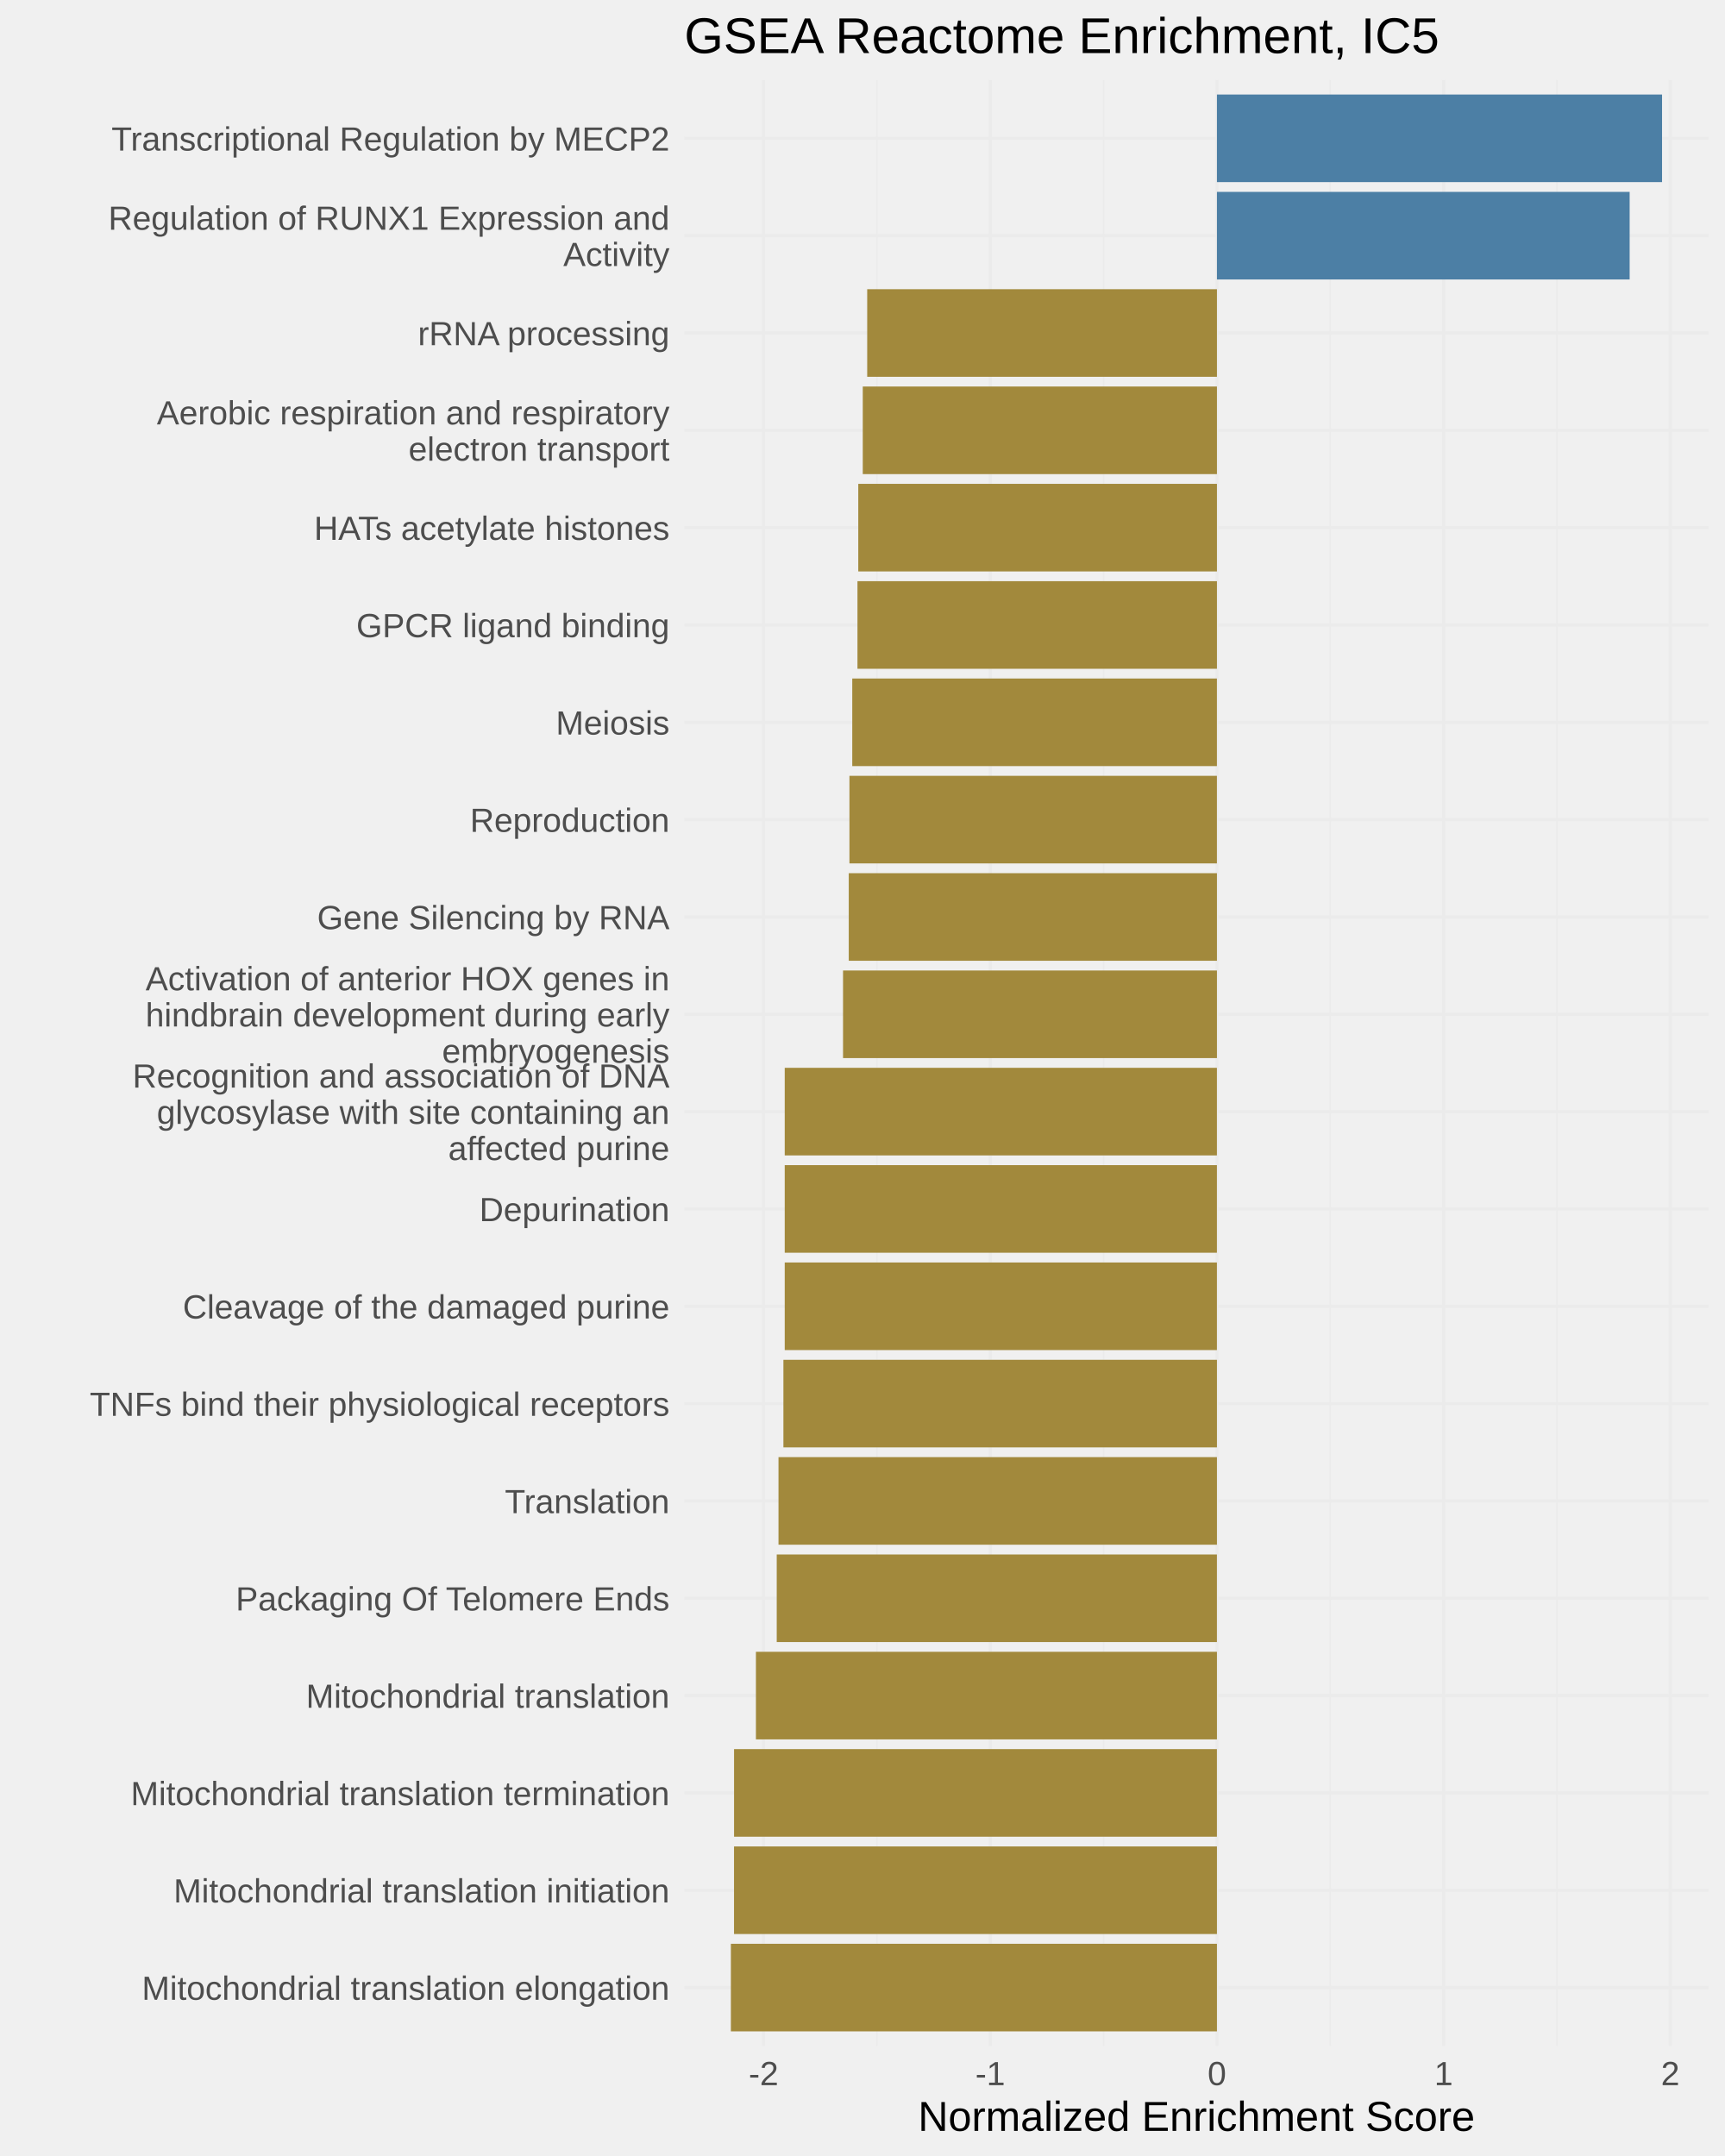
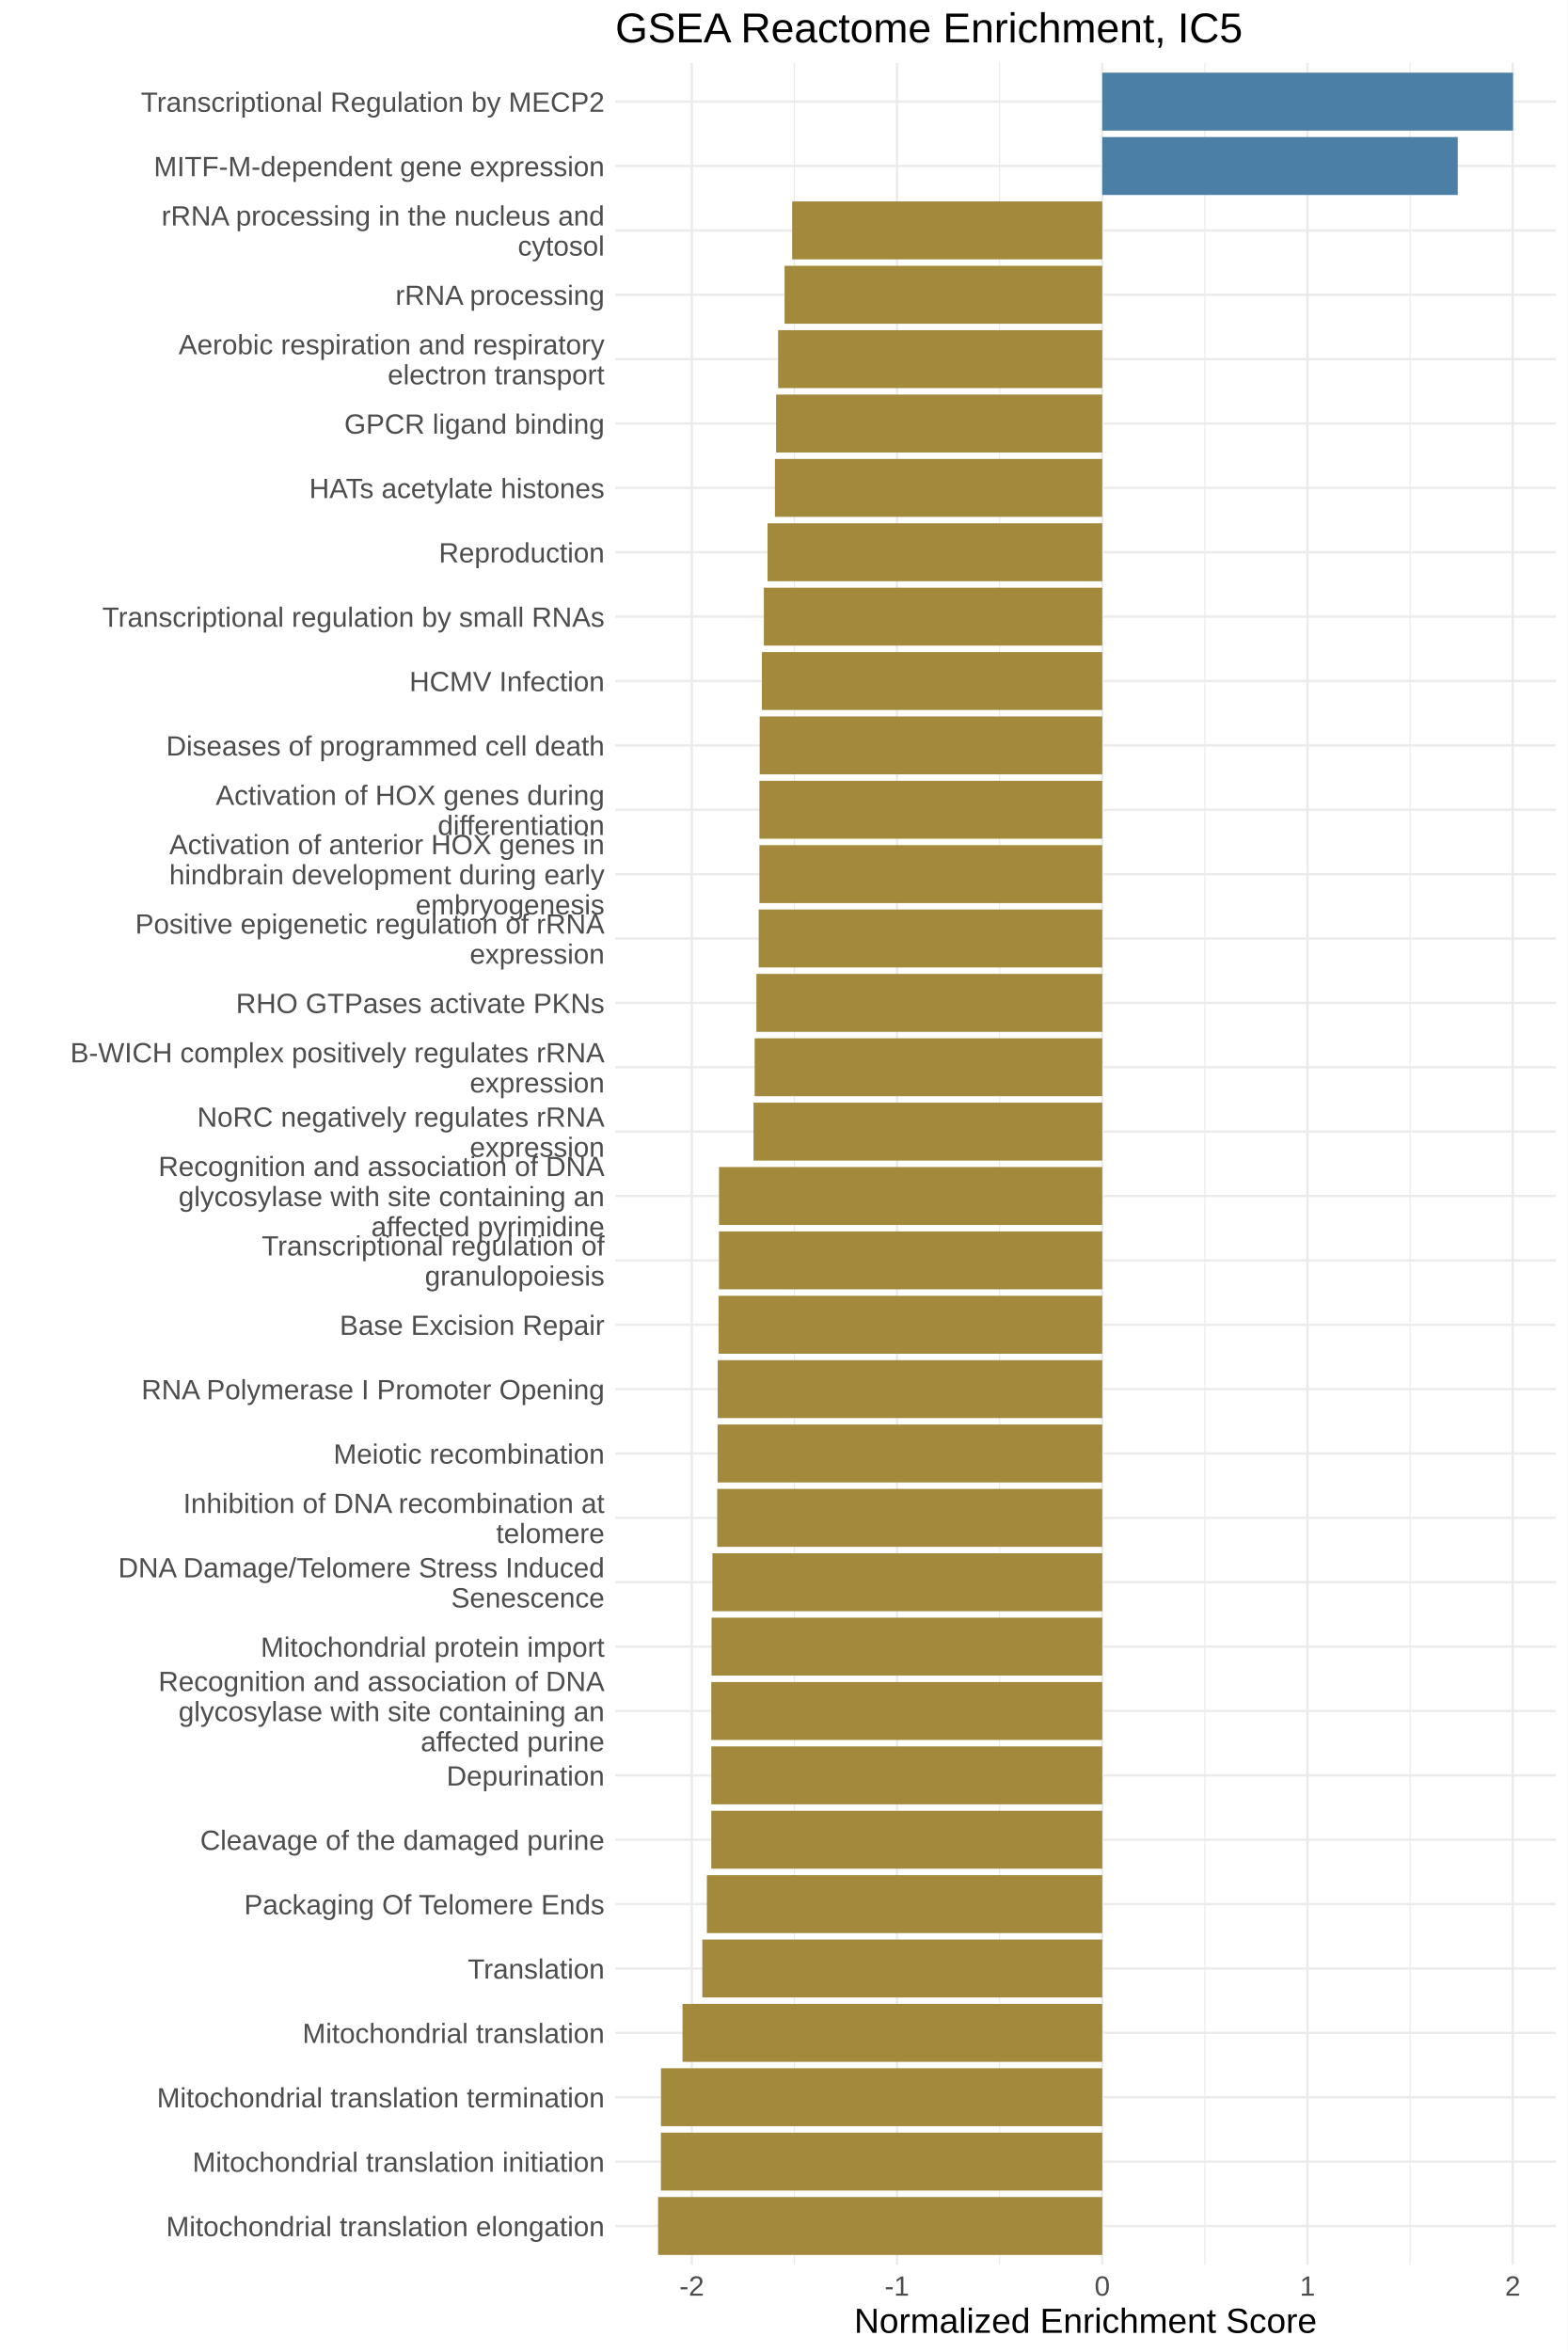
- <svg xmlns="http://www.w3.org/2000/svg" class="svglite" width="576.00pt" height="720.00pt" viewBox="0 0 576.00 720.00">
+ <svg xmlns="http://www.w3.org/2000/svg" class="svglite" width="720.00pt" height="1080.00pt" viewBox="0 0 720.00 1080.00">
  <defs>
    <style type="text/css">
    .svglite line, .svglite polyline, .svglite polygon, .svglite path, .svglite rect, .svglite circle {
      fill: none;
      stroke: #000000;
      stroke-linecap: round;
      stroke-linejoin: round;
      stroke-miterlimit: 10.00;
    }
    .svglite text {
      white-space: pre;
    }
  </style>
  </defs>
-   <rect width="100%" height="100%" style="stroke: none; fill: none;" />
+   <rect width="100%" height="100%" style="stroke: none; fill: #FFFFFF;" />
  <defs>
-     <clipPath id="cpMC4wMHw1NzYuMDB8MC4wMHw3MjAuMDA=">
-       <rect x="0.00" y="0.00" width="576.00" height="720.00" />
+     <clipPath id="cpMC4wMHw3MjAuMDB8MC4wMHwxMDgwLjAw">
+       <rect x="0.00" y="0.00" width="720.00" height="1080.00" />
    </clipPath>
  </defs>
-   <g clip-path="url(#cpMC4wMHw1NzYuMDB8MC4wMHw3MjAuMDA=)">
+   <g clip-path="url(#cpMC4wMHw3MjAuMDB8MC4wMHwxMDgwLjAw)">
</g>
  <defs>
-     <clipPath id="cpMjI4LjUwfDU3MC41MnwyNi43MHw2ODMuMjU=">
-       <rect x="228.50" y="26.70" width="342.02" height="656.56" />
+     <clipPath id="cpMjgyLjU5fDcxNC41MnwyOC45NHwxMDM5Ljg3">
+       <rect x="282.59" y="28.94" width="431.93" height="1010.93" />
    </clipPath>
  </defs>
-   <g clip-path="url(#cpMjI4LjUwfDU3MC41MnwyNi43MHw2ODMuMjU=)">
-     <polyline points="292.81,683.25 292.81,26.70 " style="stroke-width: 0.53; stroke: #EBEBEB; stroke-linecap: butt;" />
-     <polyline points="368.50,683.25 368.50,26.70 " style="stroke-width: 0.53; stroke: #EBEBEB; stroke-linecap: butt;" />
-     <polyline points="444.19,683.25 444.19,26.70 " style="stroke-width: 0.53; stroke: #EBEBEB; stroke-linecap: butt;" />
-     <polyline points="519.88,683.25 519.88,26.70 " style="stroke-width: 0.53; stroke: #EBEBEB; stroke-linecap: butt;" />
-     <polyline points="228.50,663.75 570.52,663.75 " style="stroke-width: 1.07; stroke: #EBEBEB; stroke-linecap: butt;" />
-     <polyline points="228.50,631.25 570.52,631.25 " style="stroke-width: 1.07; stroke: #EBEBEB; stroke-linecap: butt;" />
-     <polyline points="228.50,598.75 570.52,598.75 " style="stroke-width: 1.07; stroke: #EBEBEB; stroke-linecap: butt;" />
-     <polyline points="228.50,566.24 570.52,566.24 " style="stroke-width: 1.07; stroke: #EBEBEB; stroke-linecap: butt;" />
-     <polyline points="228.50,533.74 570.52,533.74 " style="stroke-width: 1.07; stroke: #EBEBEB; stroke-linecap: butt;" />
-     <polyline points="228.50,501.24 570.52,501.24 " style="stroke-width: 1.07; stroke: #EBEBEB; stroke-linecap: butt;" />
-     <polyline points="228.50,468.74 570.52,468.74 " style="stroke-width: 1.07; stroke: #EBEBEB; stroke-linecap: butt;" />
-     <polyline points="228.50,436.23 570.52,436.23 " style="stroke-width: 1.07; stroke: #EBEBEB; stroke-linecap: butt;" />
-     <polyline points="228.50,403.73 570.52,403.73 " style="stroke-width: 1.07; stroke: #EBEBEB; stroke-linecap: butt;" />
-     <polyline points="228.50,371.23 570.52,371.23 " style="stroke-width: 1.07; stroke: #EBEBEB; stroke-linecap: butt;" />
-     <polyline points="228.50,338.73 570.52,338.73 " style="stroke-width: 1.07; stroke: #EBEBEB; stroke-linecap: butt;" />
-     <polyline points="228.50,306.22 570.52,306.22 " style="stroke-width: 1.07; stroke: #EBEBEB; stroke-linecap: butt;" />
-     <polyline points="228.50,273.72 570.52,273.72 " style="stroke-width: 1.07; stroke: #EBEBEB; stroke-linecap: butt;" />
-     <polyline points="228.50,241.22 570.52,241.22 " style="stroke-width: 1.07; stroke: #EBEBEB; stroke-linecap: butt;" />
-     <polyline points="228.50,208.71 570.52,208.71 " style="stroke-width: 1.07; stroke: #EBEBEB; stroke-linecap: butt;" />
-     <polyline points="228.50,176.21 570.52,176.21 " style="stroke-width: 1.07; stroke: #EBEBEB; stroke-linecap: butt;" />
-     <polyline points="228.50,143.71 570.52,143.71 " style="stroke-width: 1.07; stroke: #EBEBEB; stroke-linecap: butt;" />
-     <polyline points="228.50,111.21 570.52,111.21 " style="stroke-width: 1.07; stroke: #EBEBEB; stroke-linecap: butt;" />
-     <polyline points="228.50,78.70 570.52,78.70 " style="stroke-width: 1.07; stroke: #EBEBEB; stroke-linecap: butt;" />
-     <polyline points="228.50,46.20 570.52,46.20 " style="stroke-width: 1.07; stroke: #EBEBEB; stroke-linecap: butt;" />
-     <polyline points="254.97,683.25 254.97,26.70 " style="stroke-width: 1.07; stroke: #EBEBEB; stroke-linecap: butt;" />
-     <polyline points="330.66,683.25 330.66,26.70 " style="stroke-width: 1.07; stroke: #EBEBEB; stroke-linecap: butt;" />
-     <polyline points="406.35,683.25 406.35,26.70 " style="stroke-width: 1.07; stroke: #EBEBEB; stroke-linecap: butt;" />
-     <polyline points="482.04,683.25 482.04,26.70 " style="stroke-width: 1.07; stroke: #EBEBEB; stroke-linecap: butt;" />
-     <polyline points="557.73,683.25 557.73,26.70 " style="stroke-width: 1.07; stroke: #EBEBEB; stroke-linecap: butt;" />
-     <rect x="406.35" y="31.57" width="148.63" height="29.25" style="stroke-width: 1.07; stroke: none; stroke-linecap: butt; stroke-linejoin: miter; fill: #4C7FA5;" />
-     <rect x="406.35" y="64.08" width="137.81" height="29.25" style="stroke-width: 1.07; stroke: none; stroke-linecap: butt; stroke-linejoin: miter; fill: #4C7FA5;" />
-     <rect x="289.57" y="96.58" width="116.78" height="29.25" style="stroke-width: 1.07; stroke: none; stroke-linecap: butt; stroke-linejoin: miter; fill: #A2893C;" />
-     <rect x="288.09" y="129.08" width="118.26" height="29.25" style="stroke-width: 1.07; stroke: none; stroke-linecap: butt; stroke-linejoin: miter; fill: #A2893C;" />
-     <rect x="286.59" y="161.58" width="119.76" height="29.25" style="stroke-width: 1.07; stroke: none; stroke-linecap: butt; stroke-linejoin: miter; fill: #A2893C;" />
-     <rect x="286.32" y="194.09" width="120.03" height="29.25" style="stroke-width: 1.07; stroke: none; stroke-linecap: butt; stroke-linejoin: miter; fill: #A2893C;" />
-     <rect x="284.58" y="226.59" width="121.76" height="29.25" style="stroke-width: 1.07; stroke: none; stroke-linecap: butt; stroke-linejoin: miter; fill: #A2893C;" />
-     <rect x="283.64" y="259.09" width="122.70" height="29.25" style="stroke-width: 1.07; stroke: none; stroke-linecap: butt; stroke-linejoin: miter; fill: #A2893C;" />
-     <rect x="283.41" y="291.60" width="122.94" height="29.25" style="stroke-width: 1.07; stroke: none; stroke-linecap: butt; stroke-linejoin: miter; fill: #A2893C;" />
-     <rect x="281.50" y="324.10" width="124.85" height="29.25" style="stroke-width: 1.07; stroke: none; stroke-linecap: butt; stroke-linejoin: miter; fill: #A2893C;" />
-     <rect x="244.05" y="649.13" width="162.30" height="29.25" style="stroke-width: 1.07; stroke: none; stroke-linecap: butt; stroke-linejoin: miter; fill: #A2893C;" />
-     <rect x="245.10" y="616.62" width="161.25" height="29.25" style="stroke-width: 1.07; stroke: none; stroke-linecap: butt; stroke-linejoin: miter; fill: #A2893C;" />
-     <rect x="245.11" y="584.12" width="161.23" height="29.25" style="stroke-width: 1.07; stroke: none; stroke-linecap: butt; stroke-linejoin: miter; fill: #A2893C;" />
-     <rect x="252.41" y="551.62" width="153.94" height="29.25" style="stroke-width: 1.07; stroke: none; stroke-linecap: butt; stroke-linejoin: miter; fill: #A2893C;" />
-     <rect x="259.36" y="519.12" width="146.98" height="29.25" style="stroke-width: 1.07; stroke: none; stroke-linecap: butt; stroke-linejoin: miter; fill: #A2893C;" />
-     <rect x="259.95" y="486.61" width="146.40" height="29.25" style="stroke-width: 1.07; stroke: none; stroke-linecap: butt; stroke-linejoin: miter; fill: #A2893C;" />
-     <rect x="261.59" y="454.11" width="144.76" height="29.25" style="stroke-width: 1.07; stroke: none; stroke-linecap: butt; stroke-linejoin: miter; fill: #A2893C;" />
-     <rect x="262.03" y="356.60" width="144.31" height="29.25" style="stroke-width: 1.07; stroke: none; stroke-linecap: butt; stroke-linejoin: miter; fill: #A2893C;" />
-     <rect x="262.03" y="421.61" width="144.31" height="29.25" style="stroke-width: 1.07; stroke: none; stroke-linecap: butt; stroke-linejoin: miter; fill: #A2893C;" />
-     <rect x="262.03" y="389.10" width="144.31" height="29.25" style="stroke-width: 1.07; stroke: none; stroke-linecap: butt; stroke-linejoin: miter; fill: #A2893C;" />
+   <g clip-path="url(#cpMjgyLjU5fDcxNC41MnwyOC45NHwxMDM5Ljg3)">
+     <polyline points="364.84,1039.87 364.84,28.94 " style="stroke-width: 0.53; stroke: #EBEBEB; stroke-linecap: butt;" />
+     <polyline points="459.10,1039.87 459.10,28.94 " style="stroke-width: 0.53; stroke: #EBEBEB; stroke-linecap: butt;" />
+     <polyline points="553.37,1039.87 553.37,28.94 " style="stroke-width: 0.53; stroke: #EBEBEB; stroke-linecap: butt;" />
+     <polyline points="647.63,1039.87 647.63,28.94 " style="stroke-width: 0.53; stroke: #EBEBEB; stroke-linecap: butt;" />
+     <polyline points="282.59,1022.14 714.52,1022.14 " style="stroke-width: 1.07; stroke: #EBEBEB; stroke-linecap: butt;" />
+     <polyline points="282.59,992.58 714.52,992.58 " style="stroke-width: 1.07; stroke: #EBEBEB; stroke-linecap: butt;" />
+     <polyline points="282.59,963.02 714.52,963.02 " style="stroke-width: 1.07; stroke: #EBEBEB; stroke-linecap: butt;" />
+     <polyline points="282.59,933.46 714.52,933.46 " style="stroke-width: 1.07; stroke: #EBEBEB; stroke-linecap: butt;" />
+     <polyline points="282.59,903.90 714.52,903.90 " style="stroke-width: 1.07; stroke: #EBEBEB; stroke-linecap: butt;" />
+     <polyline points="282.59,874.34 714.52,874.34 " style="stroke-width: 1.07; stroke: #EBEBEB; stroke-linecap: butt;" />
+     <polyline points="282.59,844.78 714.52,844.78 " style="stroke-width: 1.07; stroke: #EBEBEB; stroke-linecap: butt;" />
+     <polyline points="282.59,815.22 714.52,815.22 " style="stroke-width: 1.07; stroke: #EBEBEB; stroke-linecap: butt;" />
+     <polyline points="282.59,785.66 714.52,785.66 " style="stroke-width: 1.07; stroke: #EBEBEB; stroke-linecap: butt;" />
+     <polyline points="282.59,756.10 714.52,756.10 " style="stroke-width: 1.07; stroke: #EBEBEB; stroke-linecap: butt;" />
+     <polyline points="282.59,726.54 714.52,726.54 " style="stroke-width: 1.07; stroke: #EBEBEB; stroke-linecap: butt;" />
+     <polyline points="282.59,696.98 714.52,696.98 " style="stroke-width: 1.07; stroke: #EBEBEB; stroke-linecap: butt;" />
+     <polyline points="282.59,667.42 714.52,667.42 " style="stroke-width: 1.07; stroke: #EBEBEB; stroke-linecap: butt;" />
+     <polyline points="282.59,637.86 714.52,637.86 " style="stroke-width: 1.07; stroke: #EBEBEB; stroke-linecap: butt;" />
+     <polyline points="282.59,608.30 714.52,608.30 " style="stroke-width: 1.07; stroke: #EBEBEB; stroke-linecap: butt;" />
+     <polyline points="282.59,578.74 714.52,578.74 " style="stroke-width: 1.07; stroke: #EBEBEB; stroke-linecap: butt;" />
+     <polyline points="282.59,549.18 714.52,549.18 " style="stroke-width: 1.07; stroke: #EBEBEB; stroke-linecap: butt;" />
+     <polyline points="282.59,519.62 714.52,519.62 " style="stroke-width: 1.07; stroke: #EBEBEB; stroke-linecap: butt;" />
+     <polyline points="282.59,490.06 714.52,490.06 " style="stroke-width: 1.07; stroke: #EBEBEB; stroke-linecap: butt;" />
+     <polyline points="282.59,460.51 714.52,460.51 " style="stroke-width: 1.07; stroke: #EBEBEB; stroke-linecap: butt;" />
+     <polyline points="282.59,430.95 714.52,430.95 " style="stroke-width: 1.07; stroke: #EBEBEB; stroke-linecap: butt;" />
+     <polyline points="282.59,401.39 714.52,401.39 " style="stroke-width: 1.07; stroke: #EBEBEB; stroke-linecap: butt;" />
+     <polyline points="282.59,371.83 714.52,371.83 " style="stroke-width: 1.07; stroke: #EBEBEB; stroke-linecap: butt;" />
+     <polyline points="282.59,342.27 714.52,342.27 " style="stroke-width: 1.07; stroke: #EBEBEB; stroke-linecap: butt;" />
+     <polyline points="282.59,312.71 714.52,312.71 " style="stroke-width: 1.07; stroke: #EBEBEB; stroke-linecap: butt;" />
+     <polyline points="282.59,283.15 714.52,283.15 " style="stroke-width: 1.07; stroke: #EBEBEB; stroke-linecap: butt;" />
+     <polyline points="282.59,253.59 714.52,253.59 " style="stroke-width: 1.07; stroke: #EBEBEB; stroke-linecap: butt;" />
+     <polyline points="282.59,224.03 714.52,224.03 " style="stroke-width: 1.07; stroke: #EBEBEB; stroke-linecap: butt;" />
+     <polyline points="282.59,194.47 714.52,194.47 " style="stroke-width: 1.07; stroke: #EBEBEB; stroke-linecap: butt;" />
+     <polyline points="282.59,164.91 714.52,164.91 " style="stroke-width: 1.07; stroke: #EBEBEB; stroke-linecap: butt;" />
+     <polyline points="282.59,135.35 714.52,135.35 " style="stroke-width: 1.07; stroke: #EBEBEB; stroke-linecap: butt;" />
+     <polyline points="282.59,105.79 714.52,105.79 " style="stroke-width: 1.07; stroke: #EBEBEB; stroke-linecap: butt;" />
+     <polyline points="282.59,76.23 714.52,76.23 " style="stroke-width: 1.07; stroke: #EBEBEB; stroke-linecap: butt;" />
+     <polyline points="282.59,46.67 714.52,46.67 " style="stroke-width: 1.07; stroke: #EBEBEB; stroke-linecap: butt;" />
+     <polyline points="317.71,1039.87 317.71,28.94 " style="stroke-width: 1.07; stroke: #EBEBEB; stroke-linecap: butt;" />
+     <polyline points="411.97,1039.87 411.97,28.94 " style="stroke-width: 1.07; stroke: #EBEBEB; stroke-linecap: butt;" />
+     <polyline points="506.24,1039.87 506.24,28.94 " style="stroke-width: 1.07; stroke: #EBEBEB; stroke-linecap: butt;" />
+     <polyline points="600.50,1039.87 600.50,28.94 " style="stroke-width: 1.07; stroke: #EBEBEB; stroke-linecap: butt;" />
+     <polyline points="694.76,1039.87 694.76,28.94 " style="stroke-width: 1.07; stroke: #EBEBEB; stroke-linecap: butt;" />
+     <rect x="506.24" y="33.37" width="188.65" height="26.60" style="stroke-width: 1.07; stroke: none; stroke-linecap: butt; stroke-linejoin: miter; fill: #4C7FA5;" />
+     <rect x="506.24" y="62.93" width="163.26" height="26.60" style="stroke-width: 1.07; stroke: none; stroke-linecap: butt; stroke-linejoin: miter; fill: #4C7FA5;" />
+     <rect x="363.82" y="92.49" width="142.42" height="26.60" style="stroke-width: 1.07; stroke: none; stroke-linecap: butt; stroke-linejoin: miter; fill: #A2893C;" />
+     <rect x="360.33" y="122.05" width="145.90" height="26.60" style="stroke-width: 1.07; stroke: none; stroke-linecap: butt; stroke-linejoin: miter; fill: #A2893C;" />
+     <rect x="357.37" y="151.61" width="148.87" height="26.60" style="stroke-width: 1.07; stroke: none; stroke-linecap: butt; stroke-linejoin: miter; fill: #A2893C;" />
+     <rect x="356.44" y="181.17" width="149.79" height="26.60" style="stroke-width: 1.07; stroke: none; stroke-linecap: butt; stroke-linejoin: miter; fill: #A2893C;" />
+     <rect x="355.91" y="210.73" width="150.32" height="26.60" style="stroke-width: 1.07; stroke: none; stroke-linecap: butt; stroke-linejoin: miter; fill: #A2893C;" />
+     <rect x="352.51" y="240.29" width="153.72" height="26.60" style="stroke-width: 1.07; stroke: none; stroke-linecap: butt; stroke-linejoin: miter; fill: #A2893C;" />
+     <rect x="350.82" y="269.85" width="155.41" height="26.60" style="stroke-width: 1.07; stroke: none; stroke-linecap: butt; stroke-linejoin: miter; fill: #A2893C;" />
+     <rect x="349.91" y="299.41" width="156.33" height="26.60" style="stroke-width: 1.07; stroke: none; stroke-linecap: butt; stroke-linejoin: miter; fill: #A2893C;" />
+     <rect x="348.91" y="328.97" width="157.33" height="26.60" style="stroke-width: 1.07; stroke: none; stroke-linecap: butt; stroke-linejoin: miter; fill: #A2893C;" />
+     <rect x="348.78" y="388.08" width="157.45" height="26.60" style="stroke-width: 1.07; stroke: none; stroke-linecap: butt; stroke-linejoin: miter; fill: #A2893C;" />
+     <rect x="348.78" y="358.53" width="157.45" height="26.60" style="stroke-width: 1.07; stroke: none; stroke-linecap: butt; stroke-linejoin: miter; fill: #A2893C;" />
+     <rect x="348.45" y="417.64" width="157.79" height="26.60" style="stroke-width: 1.07; stroke: none; stroke-linecap: butt; stroke-linejoin: miter; fill: #A2893C;" />
+     <rect x="347.39" y="447.20" width="158.85" height="26.60" style="stroke-width: 1.07; stroke: none; stroke-linecap: butt; stroke-linejoin: miter; fill: #A2893C;" />
+     <rect x="346.60" y="476.76" width="159.63" height="26.60" style="stroke-width: 1.07; stroke: none; stroke-linecap: butt; stroke-linejoin: miter; fill: #A2893C;" />
+     <rect x="346.07" y="506.32" width="160.17" height="26.60" style="stroke-width: 1.07; stroke: none; stroke-linecap: butt; stroke-linejoin: miter; fill: #A2893C;" />
+     <rect x="302.23" y="1008.83" width="204.01" height="26.60" style="stroke-width: 1.07; stroke: none; stroke-linecap: butt; stroke-linejoin: miter; fill: #A2893C;" />
+     <rect x="303.55" y="979.27" width="202.69" height="26.60" style="stroke-width: 1.07; stroke: none; stroke-linecap: butt; stroke-linejoin: miter; fill: #A2893C;" />
+     <rect x="303.57" y="949.71" width="202.67" height="26.60" style="stroke-width: 1.07; stroke: none; stroke-linecap: butt; stroke-linejoin: miter; fill: #A2893C;" />
+     <rect x="313.47" y="920.16" width="192.76" height="26.60" style="stroke-width: 1.07; stroke: none; stroke-linecap: butt; stroke-linejoin: miter; fill: #A2893C;" />
+     <rect x="322.56" y="890.60" width="183.68" height="26.60" style="stroke-width: 1.07; stroke: none; stroke-linecap: butt; stroke-linejoin: miter; fill: #A2893C;" />
+     <rect x="324.65" y="861.04" width="181.59" height="26.60" style="stroke-width: 1.07; stroke: none; stroke-linecap: butt; stroke-linejoin: miter; fill: #A2893C;" />
+     <rect x="326.68" y="772.36" width="179.56" height="26.60" style="stroke-width: 1.07; stroke: none; stroke-linecap: butt; stroke-linejoin: miter; fill: #A2893C;" />
+     <rect x="326.68" y="831.48" width="179.56" height="26.60" style="stroke-width: 1.07; stroke: none; stroke-linecap: butt; stroke-linejoin: miter; fill: #A2893C;" />
+     <rect x="326.68" y="801.92" width="179.56" height="26.60" style="stroke-width: 1.07; stroke: none; stroke-linecap: butt; stroke-linejoin: miter; fill: #A2893C;" />
+     <rect x="326.79" y="742.80" width="179.45" height="26.60" style="stroke-width: 1.07; stroke: none; stroke-linecap: butt; stroke-linejoin: miter; fill: #A2893C;" />
+     <rect x="327.20" y="713.24" width="179.04" height="26.60" style="stroke-width: 1.07; stroke: none; stroke-linecap: butt; stroke-linejoin: miter; fill: #A2893C;" />
+     <rect x="329.40" y="683.68" width="176.84" height="26.60" style="stroke-width: 1.07; stroke: none; stroke-linecap: butt; stroke-linejoin: miter; fill: #A2893C;" />
+     <rect x="329.56" y="654.12" width="176.68" height="26.60" style="stroke-width: 1.07; stroke: none; stroke-linecap: butt; stroke-linejoin: miter; fill: #A2893C;" />
+     <rect x="329.63" y="624.56" width="176.61" height="26.60" style="stroke-width: 1.07; stroke: none; stroke-linecap: butt; stroke-linejoin: miter; fill: #A2893C;" />
+     <rect x="330.02" y="595.00" width="176.21" height="26.60" style="stroke-width: 1.07; stroke: none; stroke-linecap: butt; stroke-linejoin: miter; fill: #A2893C;" />
+     <rect x="330.21" y="565.44" width="176.03" height="26.60" style="stroke-width: 1.07; stroke: none; stroke-linecap: butt; stroke-linejoin: miter; fill: #A2893C;" />
+     <rect x="330.22" y="535.88" width="176.01" height="26.60" style="stroke-width: 1.07; stroke: none; stroke-linecap: butt; stroke-linejoin: miter; fill: #A2893C;" />
  </g>
-   <g clip-path="url(#cpMC4wMHw1NzYuMDB8MC4wMHw3MjAuMDA=)">
-     <text x="223.57" y="667.83" text-anchor="end" style="font-size: 11.20px;fill: #4D4D4D; font-family: &quot;Arimo&quot;;" textLength="202.55px" lengthAdjust="spacingAndGlyphs">Mitochondrial translation elongation</text>
-     <text x="223.57" y="635.33" text-anchor="end" style="font-size: 11.20px;fill: #4D4D4D; font-family: &quot;Arimo&quot;;" textLength="192.33px" lengthAdjust="spacingAndGlyphs">Mitochondrial translation initiation</text>
-     <text x="223.57" y="602.83" text-anchor="end" style="font-size: 11.20px;fill: #4D4D4D; font-family: &quot;Arimo&quot;;" textLength="208.30px" lengthAdjust="spacingAndGlyphs">Mitochondrial translation termination</text>
-     <text x="223.57" y="570.32" text-anchor="end" style="font-size: 11.20px;fill: #4D4D4D; font-family: &quot;Arimo&quot;;" textLength="139.67px" lengthAdjust="spacingAndGlyphs">Mitochondrial translation</text>
-     <text x="223.57" y="537.82" text-anchor="end" style="font-size: 11.20px;fill: #4D4D4D; font-family: &quot;Arimo&quot;;" textLength="158.09px" lengthAdjust="spacingAndGlyphs">Packaging Of Telomere Ends</text>
-     <text x="223.57" y="505.32" text-anchor="end" style="font-size: 11.20px;fill: #4D4D4D; font-family: &quot;Arimo&quot;;" textLength="60.97px" lengthAdjust="spacingAndGlyphs">Translation</text>
-     <text x="223.57" y="472.82" text-anchor="end" style="font-size: 11.20px;fill: #4D4D4D; font-family: &quot;Arimo&quot;;" textLength="218.09px" lengthAdjust="spacingAndGlyphs">TNFs bind their physiological receptors</text>
-     <text x="223.57" y="440.31" text-anchor="end" style="font-size: 11.20px;fill: #4D4D4D; font-family: &quot;Arimo&quot;;" textLength="184.16px" lengthAdjust="spacingAndGlyphs">Cleavage of the damaged purine</text>
-     <text x="223.57" y="407.81" text-anchor="end" style="font-size: 11.20px;fill: #4D4D4D; font-family: &quot;Arimo&quot;;" textLength="72.78px" lengthAdjust="spacingAndGlyphs">Depurination</text>
-     <text x="223.57" y="363.21" text-anchor="end" style="font-size: 11.20px;fill: #4D4D4D; font-family: &quot;Arimo&quot;;" textLength="199.50px" lengthAdjust="spacingAndGlyphs">Recognition and association of DNA</text>
-     <text x="223.57" y="375.31" text-anchor="end" style="font-size: 11.20px;fill: #4D4D4D; font-family: &quot;Arimo&quot;;" textLength="195.92px" lengthAdjust="spacingAndGlyphs">glycosylase with site containing an</text>
-     <text x="223.57" y="387.40" text-anchor="end" style="font-size: 11.20px;fill: #4D4D4D; font-family: &quot;Arimo&quot;;" textLength="85.56px" lengthAdjust="spacingAndGlyphs">affected purine</text>
-     <text x="223.57" y="330.71" text-anchor="end" style="font-size: 11.20px;fill: #4D4D4D; font-family: &quot;Arimo&quot;;" textLength="197.13px" lengthAdjust="spacingAndGlyphs">Activation of anterior HOX genes in</text>
-     <text x="223.57" y="342.80" text-anchor="end" style="font-size: 11.20px;fill: #4D4D4D; font-family: &quot;Arimo&quot;;" textLength="201.79px" lengthAdjust="spacingAndGlyphs">hindbrain development during early</text>
-     <text x="223.57" y="354.90" text-anchor="end" style="font-size: 11.20px;fill: #4D4D4D; font-family: &quot;Arimo&quot;;" textLength="85.69px" lengthAdjust="spacingAndGlyphs">embryogenesis</text>
-     <text x="223.57" y="310.30" text-anchor="end" style="font-size: 11.20px;fill: #4D4D4D; font-family: &quot;Arimo&quot;;" textLength="128.46px" lengthAdjust="spacingAndGlyphs">Gene Silencing by RNA</text>
-     <text x="223.57" y="277.80" text-anchor="end" style="font-size: 11.20px;fill: #4D4D4D; font-family: &quot;Arimo&quot;;" textLength="74.23px" lengthAdjust="spacingAndGlyphs">Reproduction</text>
-     <text x="223.57" y="245.30" text-anchor="end" style="font-size: 11.20px;fill: #4D4D4D; font-family: &quot;Arimo&quot;;" textLength="41.27px" lengthAdjust="spacingAndGlyphs">Meiosis</text>
-     <text x="223.57" y="212.79" text-anchor="end" style="font-size: 11.20px;fill: #4D4D4D; font-family: &quot;Arimo&quot;;" textLength="114.18px" lengthAdjust="spacingAndGlyphs">GPCR ligand binding</text>
-     <text x="223.57" y="180.29" text-anchor="end" style="font-size: 11.20px;fill: #4D4D4D; font-family: &quot;Arimo&quot;;" textLength="132.33px" lengthAdjust="spacingAndGlyphs">HATs acetylate histones</text>
-     <text x="223.57" y="141.74" text-anchor="end" style="font-size: 11.20px;fill: #4D4D4D; font-family: &quot;Arimo&quot;;" textLength="194.98px" lengthAdjust="spacingAndGlyphs">Aerobic respiration and respiratory</text>
-     <text x="223.57" y="153.84" text-anchor="end" style="font-size: 11.20px;fill: #4D4D4D; font-family: &quot;Arimo&quot;;" textLength="100.96px" lengthAdjust="spacingAndGlyphs">electron transport</text>
-     <text x="223.57" y="115.28" text-anchor="end" style="font-size: 11.20px;fill: #4D4D4D; font-family: &quot;Arimo&quot;;" textLength="92.25px" lengthAdjust="spacingAndGlyphs">rRNA processing</text>
-     <text x="223.57" y="76.73" text-anchor="end" style="font-size: 11.20px;fill: #4D4D4D; font-family: &quot;Arimo&quot;;" textLength="205.67px" lengthAdjust="spacingAndGlyphs">Regulation of RUNX1 Expression and</text>
-     <text x="223.57" y="88.83" text-anchor="end" style="font-size: 11.20px;fill: #4D4D4D; font-family: &quot;Arimo&quot;;" textLength="41.85px" lengthAdjust="spacingAndGlyphs">Activity</text>
-     <text x="223.57" y="50.28" text-anchor="end" style="font-size: 11.20px;fill: #4D4D4D; font-family: &quot;Arimo&quot;;" textLength="204.47px" lengthAdjust="spacingAndGlyphs">Transcriptional Regulation by MECP2</text>
-     <text x="254.97" y="696.34" text-anchor="middle" style="font-size: 11.20px;fill: #4D4D4D; font-family: &quot;Arimo&quot;;" textLength="11.16px" lengthAdjust="spacingAndGlyphs">-2</text>
-     <text x="330.66" y="696.34" text-anchor="middle" style="font-size: 11.20px;fill: #4D4D4D; font-family: &quot;Arimo&quot;;" textLength="11.16px" lengthAdjust="spacingAndGlyphs">-1</text>
-     <text x="406.35" y="696.34" text-anchor="middle" style="font-size: 11.20px;fill: #4D4D4D; font-family: &quot;Arimo&quot;;" textLength="7.12px" lengthAdjust="spacingAndGlyphs">0</text>
-     <text x="482.04" y="696.34" text-anchor="middle" style="font-size: 11.20px;fill: #4D4D4D; font-family: &quot;Arimo&quot;;" textLength="7.12px" lengthAdjust="spacingAndGlyphs">1</text>
-     <text x="557.73" y="696.34" text-anchor="middle" style="font-size: 11.20px;fill: #4D4D4D; font-family: &quot;Arimo&quot;;" textLength="7.12px" lengthAdjust="spacingAndGlyphs">2</text>
-     <text x="399.51" y="711.61" text-anchor="middle" style="font-size: 14.00px; font-family: &quot;Arimo&quot;;" textLength="207.99px" lengthAdjust="spacingAndGlyphs">Normalized Enrichment Score</text>
-     <text x="228.50" y="17.73" style="font-size: 16.80px; font-family: &quot;Arimo&quot;;" textLength="275.52px" lengthAdjust="spacingAndGlyphs">GSEA Reactome Enrichment, IC5</text>
+   <g clip-path="url(#cpMC4wMHw3MjAuMDB8MC4wMHwxMDgwLjAw)">
+     <text x="277.66" y="1026.80" text-anchor="end" style="font-size: 12.80px;fill: #4D4D4D; font-family: &quot;Arimo&quot;;" textLength="231.62px" lengthAdjust="spacingAndGlyphs">Mitochondrial translation elongation</text>
+     <text x="277.66" y="997.24" text-anchor="end" style="font-size: 12.80px;fill: #4D4D4D; font-family: &quot;Arimo&quot;;" textLength="219.94px" lengthAdjust="spacingAndGlyphs">Mitochondrial translation initiation</text>
+     <text x="277.66" y="967.68" text-anchor="end" style="font-size: 12.80px;fill: #4D4D4D; font-family: &quot;Arimo&quot;;" textLength="238.20px" lengthAdjust="spacingAndGlyphs">Mitochondrial translation termination</text>
+     <text x="277.66" y="938.12" text-anchor="end" style="font-size: 12.80px;fill: #4D4D4D; font-family: &quot;Arimo&quot;;" textLength="159.72px" lengthAdjust="spacingAndGlyphs">Mitochondrial translation</text>
+     <text x="277.66" y="908.56" text-anchor="end" style="font-size: 12.80px;fill: #4D4D4D; font-family: &quot;Arimo&quot;;" textLength="69.72px" lengthAdjust="spacingAndGlyphs">Translation</text>
+     <text x="277.66" y="879.00" text-anchor="end" style="font-size: 12.80px;fill: #4D4D4D; font-family: &quot;Arimo&quot;;" textLength="180.79px" lengthAdjust="spacingAndGlyphs">Packaging Of Telomere Ends</text>
+     <text x="277.66" y="849.44" text-anchor="end" style="font-size: 12.80px;fill: #4D4D4D; font-family: &quot;Arimo&quot;;" textLength="210.61px" lengthAdjust="spacingAndGlyphs">Cleavage of the damaged purine</text>
+     <text x="277.66" y="819.88" text-anchor="end" style="font-size: 12.80px;fill: #4D4D4D; font-family: &quot;Arimo&quot;;" textLength="83.22px" lengthAdjust="spacingAndGlyphs">Depurination</text>
+     <text x="277.66" y="776.50" text-anchor="end" style="font-size: 12.80px;fill: #4D4D4D; font-family: &quot;Arimo&quot;;" textLength="228.13px" lengthAdjust="spacingAndGlyphs">Recognition and association of DNA</text>
+     <text x="277.66" y="790.32" text-anchor="end" style="font-size: 12.80px;fill: #4D4D4D; font-family: &quot;Arimo&quot;;" textLength="224.04px" lengthAdjust="spacingAndGlyphs">glycosylase with site containing an</text>
+     <text x="277.66" y="804.15" text-anchor="end" style="font-size: 12.80px;fill: #4D4D4D; font-family: &quot;Arimo&quot;;" textLength="97.86px" lengthAdjust="spacingAndGlyphs">affected purine</text>
+     <text x="277.66" y="760.76" text-anchor="end" style="font-size: 12.80px;fill: #4D4D4D; font-family: &quot;Arimo&quot;;" textLength="182.72px" lengthAdjust="spacingAndGlyphs">Mitochondrial protein import</text>
+     <text x="277.66" y="724.29" text-anchor="end" style="font-size: 12.80px;fill: #4D4D4D; font-family: &quot;Arimo&quot;;" textLength="247.21px" lengthAdjust="spacingAndGlyphs">DNA Damage/Telomere Stress Induced</text>
+     <text x="277.66" y="738.11" text-anchor="end" style="font-size: 12.80px;fill: #4D4D4D; font-family: &quot;Arimo&quot;;" textLength="76.55px" lengthAdjust="spacingAndGlyphs">Senescence</text>
+     <text x="277.66" y="694.73" text-anchor="end" style="font-size: 12.80px;fill: #4D4D4D; font-family: &quot;Arimo&quot;;" textLength="221.68px" lengthAdjust="spacingAndGlyphs">Inhibition of DNA recombination at</text>
+     <text x="277.66" y="708.56" text-anchor="end" style="font-size: 12.80px;fill: #4D4D4D; font-family: &quot;Arimo&quot;;" textLength="57.46px" lengthAdjust="spacingAndGlyphs">telomere</text>
+     <text x="277.66" y="672.08" text-anchor="end" style="font-size: 12.80px;fill: #4D4D4D; font-family: &quot;Arimo&quot;;" textLength="142.28px" lengthAdjust="spacingAndGlyphs">Meiotic recombination</text>
+     <text x="277.66" y="642.52" text-anchor="end" style="font-size: 12.80px;fill: #4D4D4D; font-family: &quot;Arimo&quot;;" textLength="234.16px" lengthAdjust="spacingAndGlyphs">RNA Polymerase I Promoter Opening</text>
+     <text x="277.66" y="612.96" text-anchor="end" style="font-size: 12.80px;fill: #4D4D4D; font-family: &quot;Arimo&quot;;" textLength="132.44px" lengthAdjust="spacingAndGlyphs">Base Excision Repair</text>
+     <text x="277.66" y="576.49" text-anchor="end" style="font-size: 12.80px;fill: #4D4D4D; font-family: &quot;Arimo&quot;;" textLength="179.15px" lengthAdjust="spacingAndGlyphs">Transcriptional regulation of</text>
+     <text x="277.66" y="590.32" text-anchor="end" style="font-size: 12.80px;fill: #4D4D4D; font-family: &quot;Arimo&quot;;" textLength="93.09px" lengthAdjust="spacingAndGlyphs">granulopoiesis</text>
+     <text x="277.66" y="540.02" text-anchor="end" style="font-size: 12.80px;fill: #4D4D4D; font-family: &quot;Arimo&quot;;" textLength="228.13px" lengthAdjust="spacingAndGlyphs">Recognition and association of DNA</text>
+     <text x="277.66" y="553.85" text-anchor="end" style="font-size: 12.80px;fill: #4D4D4D; font-family: &quot;Arimo&quot;;" textLength="224.04px" lengthAdjust="spacingAndGlyphs">glycosylase with site containing an</text>
+     <text x="277.66" y="567.67" text-anchor="end" style="font-size: 12.80px;fill: #4D4D4D; font-family: &quot;Arimo&quot;;" textLength="125.03px" lengthAdjust="spacingAndGlyphs">affected pyrimidine</text>
+     <text x="277.66" y="517.37" text-anchor="end" style="font-size: 12.80px;fill: #4D4D4D; font-family: &quot;Arimo&quot;;" textLength="206.39px" lengthAdjust="spacingAndGlyphs">NoRC negatively regulates rRNA</text>
+     <text x="277.66" y="531.20" text-anchor="end" style="font-size: 12.80px;fill: #4D4D4D; font-family: &quot;Arimo&quot;;" textLength="69.02px" lengthAdjust="spacingAndGlyphs">expression</text>
+     <text x="277.66" y="487.81" text-anchor="end" style="font-size: 12.80px;fill: #4D4D4D; font-family: &quot;Arimo&quot;;" textLength="272.18px" lengthAdjust="spacingAndGlyphs">B-WICH complex positively regulates rRNA</text>
+     <text x="277.66" y="501.64" text-anchor="end" style="font-size: 12.80px;fill: #4D4D4D; font-family: &quot;Arimo&quot;;" textLength="69.02px" lengthAdjust="spacingAndGlyphs">expression</text>
+     <text x="277.66" y="465.17" text-anchor="end" style="font-size: 12.80px;fill: #4D4D4D; font-family: &quot;Arimo&quot;;" textLength="178.34px" lengthAdjust="spacingAndGlyphs">RHO GTPases activate PKNs</text>
+     <text x="277.66" y="428.70" text-anchor="end" style="font-size: 12.80px;fill: #4D4D4D; font-family: &quot;Arimo&quot;;" textLength="242.53px" lengthAdjust="spacingAndGlyphs">Positive epigenetic regulation of rRNA</text>
+     <text x="277.66" y="442.52" text-anchor="end" style="font-size: 12.80px;fill: #4D4D4D; font-family: &quot;Arimo&quot;;" textLength="69.02px" lengthAdjust="spacingAndGlyphs">expression</text>
+     <text x="277.66" y="392.22" text-anchor="end" style="font-size: 12.80px;fill: #4D4D4D; font-family: &quot;Arimo&quot;;" textLength="225.42px" lengthAdjust="spacingAndGlyphs">Activation of anterior HOX genes in</text>
+     <text x="277.66" y="406.05" text-anchor="end" style="font-size: 12.80px;fill: #4D4D4D; font-family: &quot;Arimo&quot;;" textLength="230.77px" lengthAdjust="spacingAndGlyphs">hindbrain development during early</text>
+     <text x="277.66" y="419.87" text-anchor="end" style="font-size: 12.80px;fill: #4D4D4D; font-family: &quot;Arimo&quot;;" textLength="97.98px" lengthAdjust="spacingAndGlyphs">embryogenesis</text>
+     <text x="277.66" y="369.58" text-anchor="end" style="font-size: 12.80px;fill: #4D4D4D; font-family: &quot;Arimo&quot;;" textLength="200.22px" lengthAdjust="spacingAndGlyphs">Activation of HOX genes during</text>
+     <text x="277.66" y="383.40" text-anchor="end" style="font-size: 12.80px;fill: #4D4D4D; font-family: &quot;Arimo&quot;;" textLength="90.45px" lengthAdjust="spacingAndGlyphs">differentiation</text>
+     <text x="277.66" y="346.93" text-anchor="end" style="font-size: 12.80px;fill: #4D4D4D; font-family: &quot;Arimo&quot;;" textLength="227.64px" lengthAdjust="spacingAndGlyphs">Diseases of programmed cell death</text>
+     <text x="277.66" y="317.37" text-anchor="end" style="font-size: 12.80px;fill: #4D4D4D; font-family: &quot;Arimo&quot;;" textLength="98.22px" lengthAdjust="spacingAndGlyphs">HCMV Infection</text>
+     <text x="277.66" y="287.81" text-anchor="end" style="font-size: 12.80px;fill: #4D4D4D; font-family: &quot;Arimo&quot;;" textLength="258.62px" lengthAdjust="spacingAndGlyphs">Transcriptional regulation by small RNAs</text>
+     <text x="277.66" y="258.25" text-anchor="end" style="font-size: 12.80px;fill: #4D4D4D; font-family: &quot;Arimo&quot;;" textLength="84.89px" lengthAdjust="spacingAndGlyphs">Reproduction</text>
+     <text x="277.66" y="228.69" text-anchor="end" style="font-size: 12.80px;fill: #4D4D4D; font-family: &quot;Arimo&quot;;" textLength="151.32px" lengthAdjust="spacingAndGlyphs">HATs acetylate histones</text>
+     <text x="277.66" y="199.13" text-anchor="end" style="font-size: 12.80px;fill: #4D4D4D; font-family: &quot;Arimo&quot;;" textLength="130.59px" lengthAdjust="spacingAndGlyphs">GPCR ligand binding</text>
+     <text x="277.66" y="162.66" text-anchor="end" style="font-size: 12.80px;fill: #4D4D4D; font-family: &quot;Arimo&quot;;" textLength="222.99px" lengthAdjust="spacingAndGlyphs">Aerobic respiration and respiratory</text>
+     <text x="277.66" y="176.48" text-anchor="end" style="font-size: 12.80px;fill: #4D4D4D; font-family: &quot;Arimo&quot;;" textLength="115.46px" lengthAdjust="spacingAndGlyphs">electron transport</text>
+     <text x="277.66" y="140.01" text-anchor="end" style="font-size: 12.80px;fill: #4D4D4D; font-family: &quot;Arimo&quot;;" textLength="105.50px" lengthAdjust="spacingAndGlyphs">rRNA processing</text>
+     <text x="277.66" y="103.54" text-anchor="end" style="font-size: 12.80px;fill: #4D4D4D; font-family: &quot;Arimo&quot;;" textLength="227.95px" lengthAdjust="spacingAndGlyphs">rRNA processing in the nucleus and</text>
+     <text x="277.66" y="117.37" text-anchor="end" style="font-size: 12.80px;fill: #4D4D4D; font-family: &quot;Arimo&quot;;" textLength="45.50px" lengthAdjust="spacingAndGlyphs">cytosol</text>
+     <text x="277.66" y="80.89" text-anchor="end" style="font-size: 12.80px;fill: #4D4D4D; font-family: &quot;Arimo&quot;;" textLength="228.58px" lengthAdjust="spacingAndGlyphs">MITF-M-dependent gene expression</text>
+     <text x="277.66" y="51.33" text-anchor="end" style="font-size: 12.80px;fill: #4D4D4D; font-family: &quot;Arimo&quot;;" textLength="233.83px" lengthAdjust="spacingAndGlyphs">Transcriptional Regulation by MECP2</text>
+     <text x="317.71" y="1054.13" text-anchor="middle" style="font-size: 12.80px;fill: #4D4D4D; font-family: &quot;Arimo&quot;;" textLength="12.76px" lengthAdjust="spacingAndGlyphs">-2</text>
+     <text x="411.97" y="1054.13" text-anchor="middle" style="font-size: 12.80px;fill: #4D4D4D; font-family: &quot;Arimo&quot;;" textLength="12.76px" lengthAdjust="spacingAndGlyphs">-1</text>
+     <text x="506.24" y="1054.13" text-anchor="middle" style="font-size: 12.80px;fill: #4D4D4D; font-family: &quot;Arimo&quot;;" textLength="8.14px" lengthAdjust="spacingAndGlyphs">0</text>
+     <text x="600.50" y="1054.13" text-anchor="middle" style="font-size: 12.80px;fill: #4D4D4D; font-family: &quot;Arimo&quot;;" textLength="8.14px" lengthAdjust="spacingAndGlyphs">1</text>
+     <text x="694.76" y="1054.13" text-anchor="middle" style="font-size: 12.80px;fill: #4D4D4D; font-family: &quot;Arimo&quot;;" textLength="8.14px" lengthAdjust="spacingAndGlyphs">2</text>
+     <text x="498.56" y="1071.19" text-anchor="middle" style="font-size: 16.00px; font-family: &quot;Arimo&quot;;" textLength="237.74px" lengthAdjust="spacingAndGlyphs">Normalized Enrichment Score</text>
+     <text x="282.59" y="19.47" style="font-size: 19.20px; font-family: &quot;Arimo&quot;;" textLength="314.70px" lengthAdjust="spacingAndGlyphs">GSEA Reactome Enrichment, IC5</text>
  </g>
</svg>
